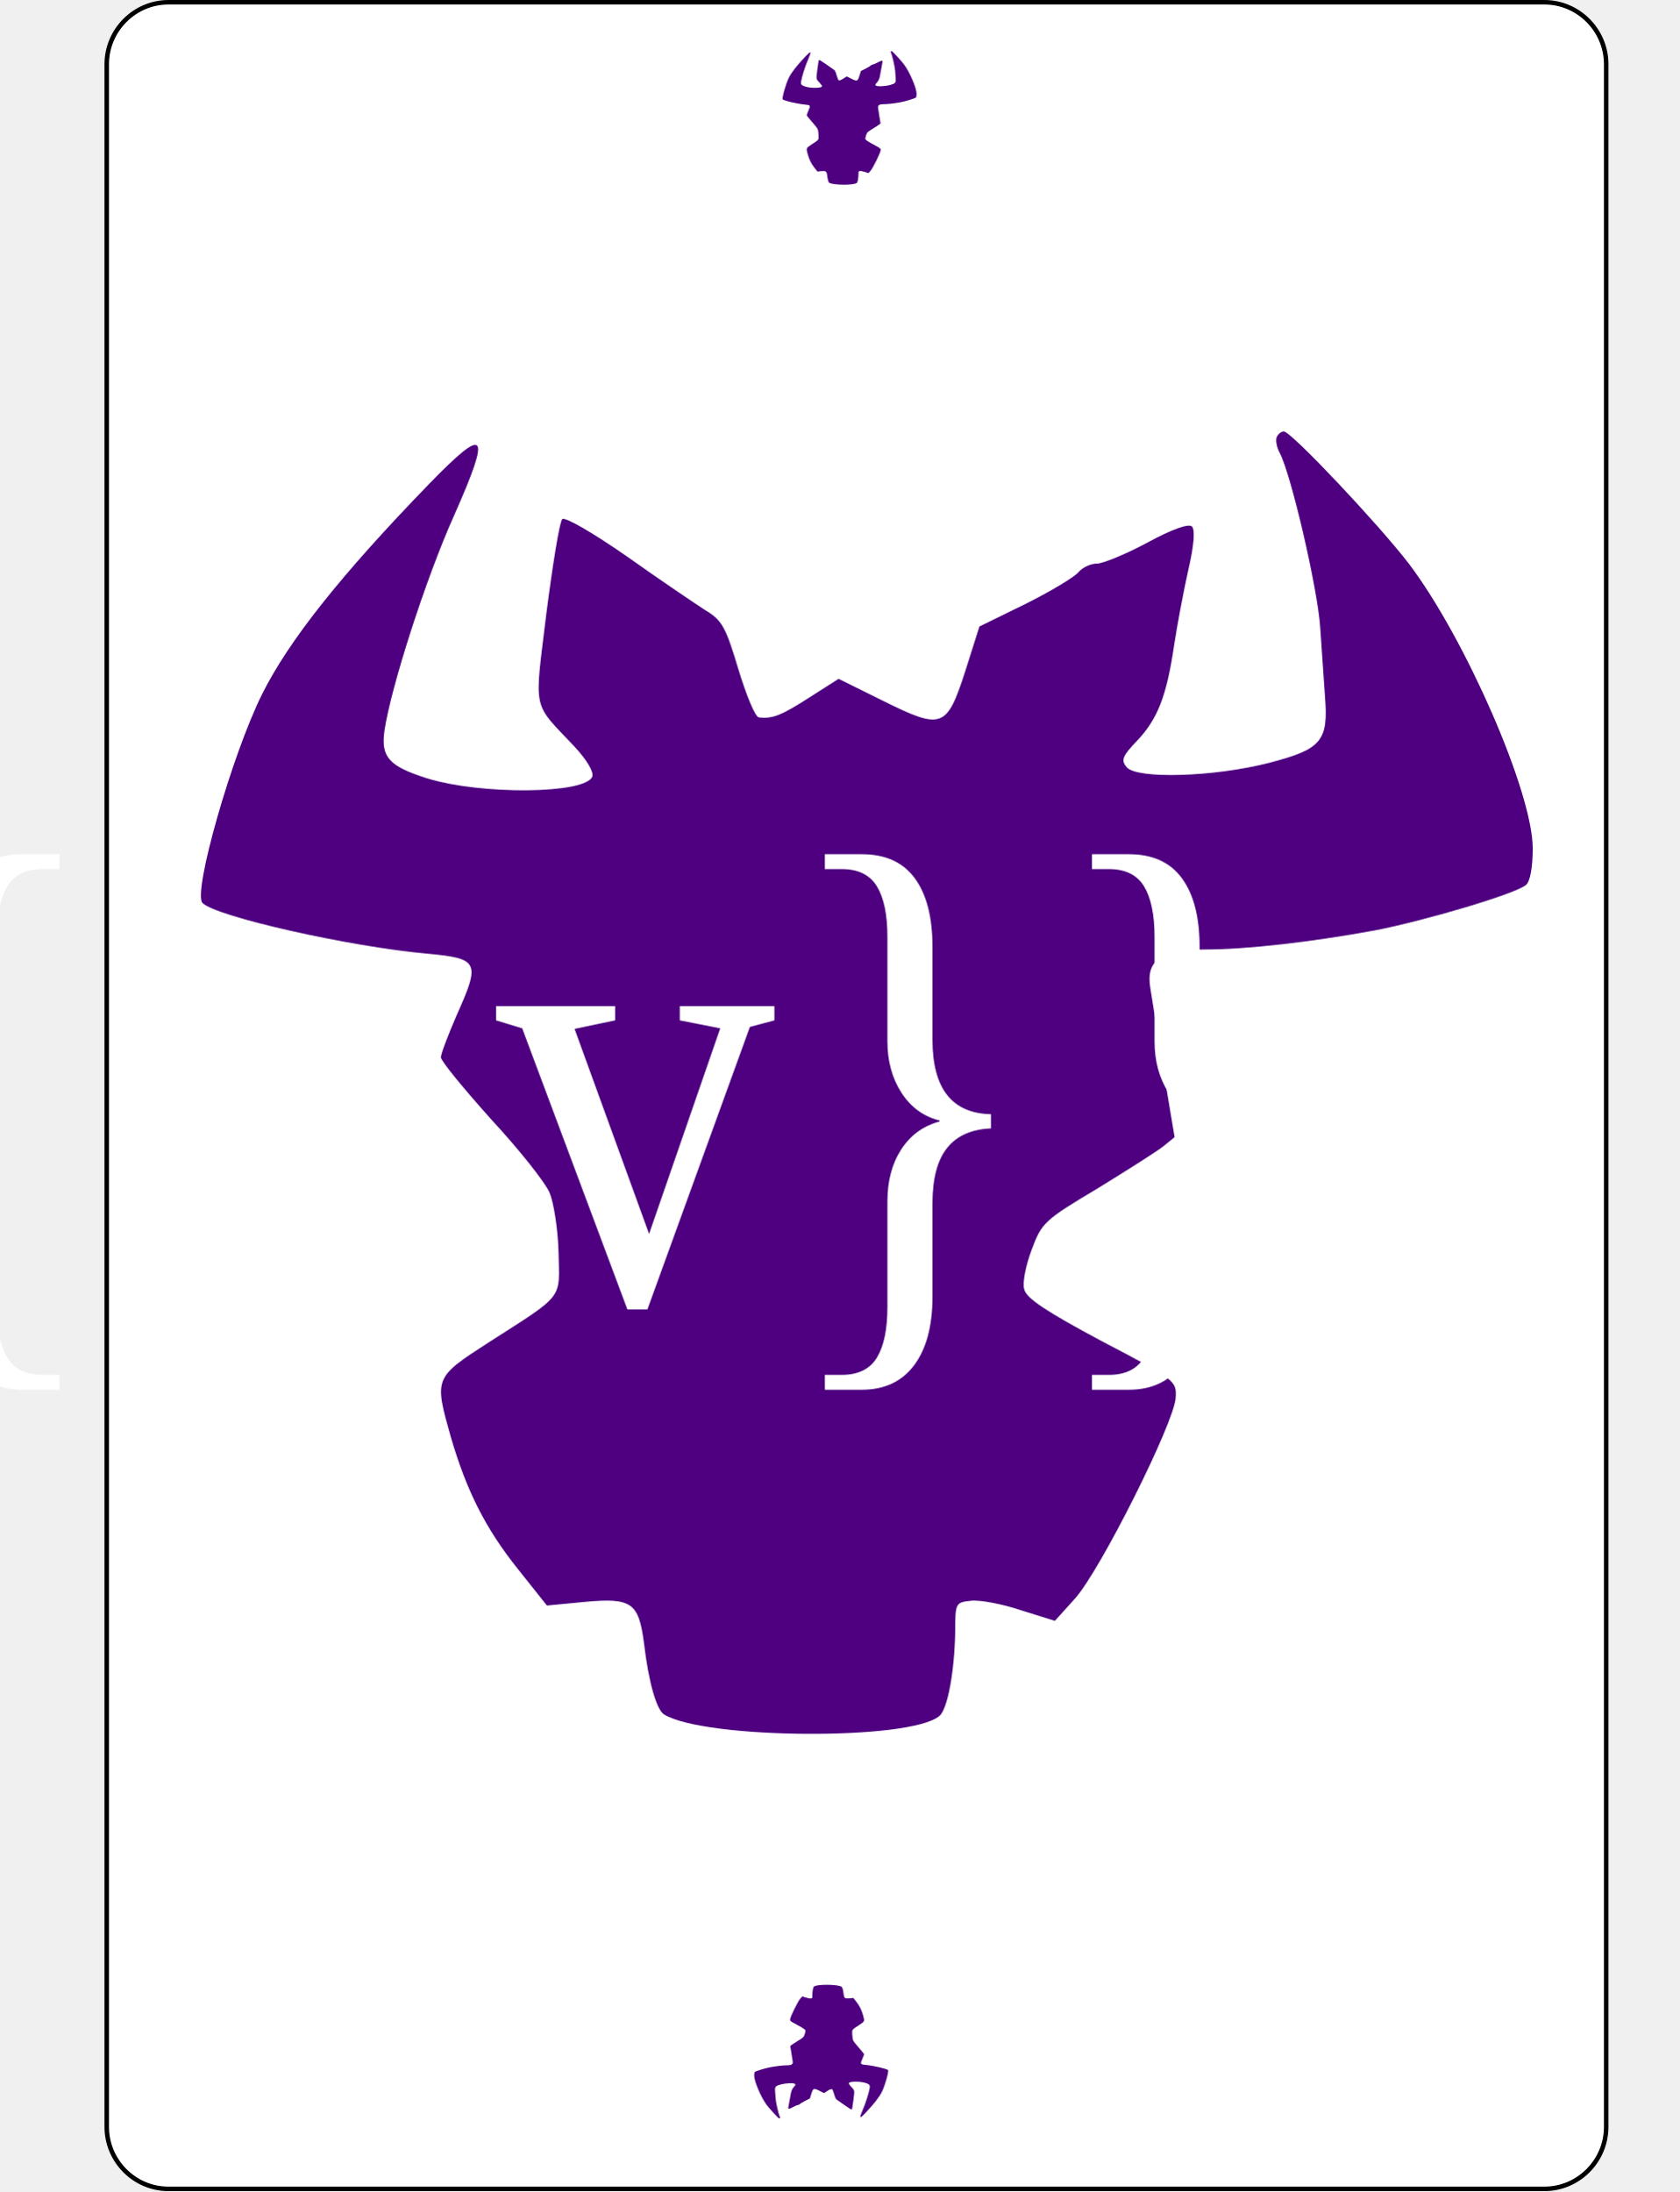
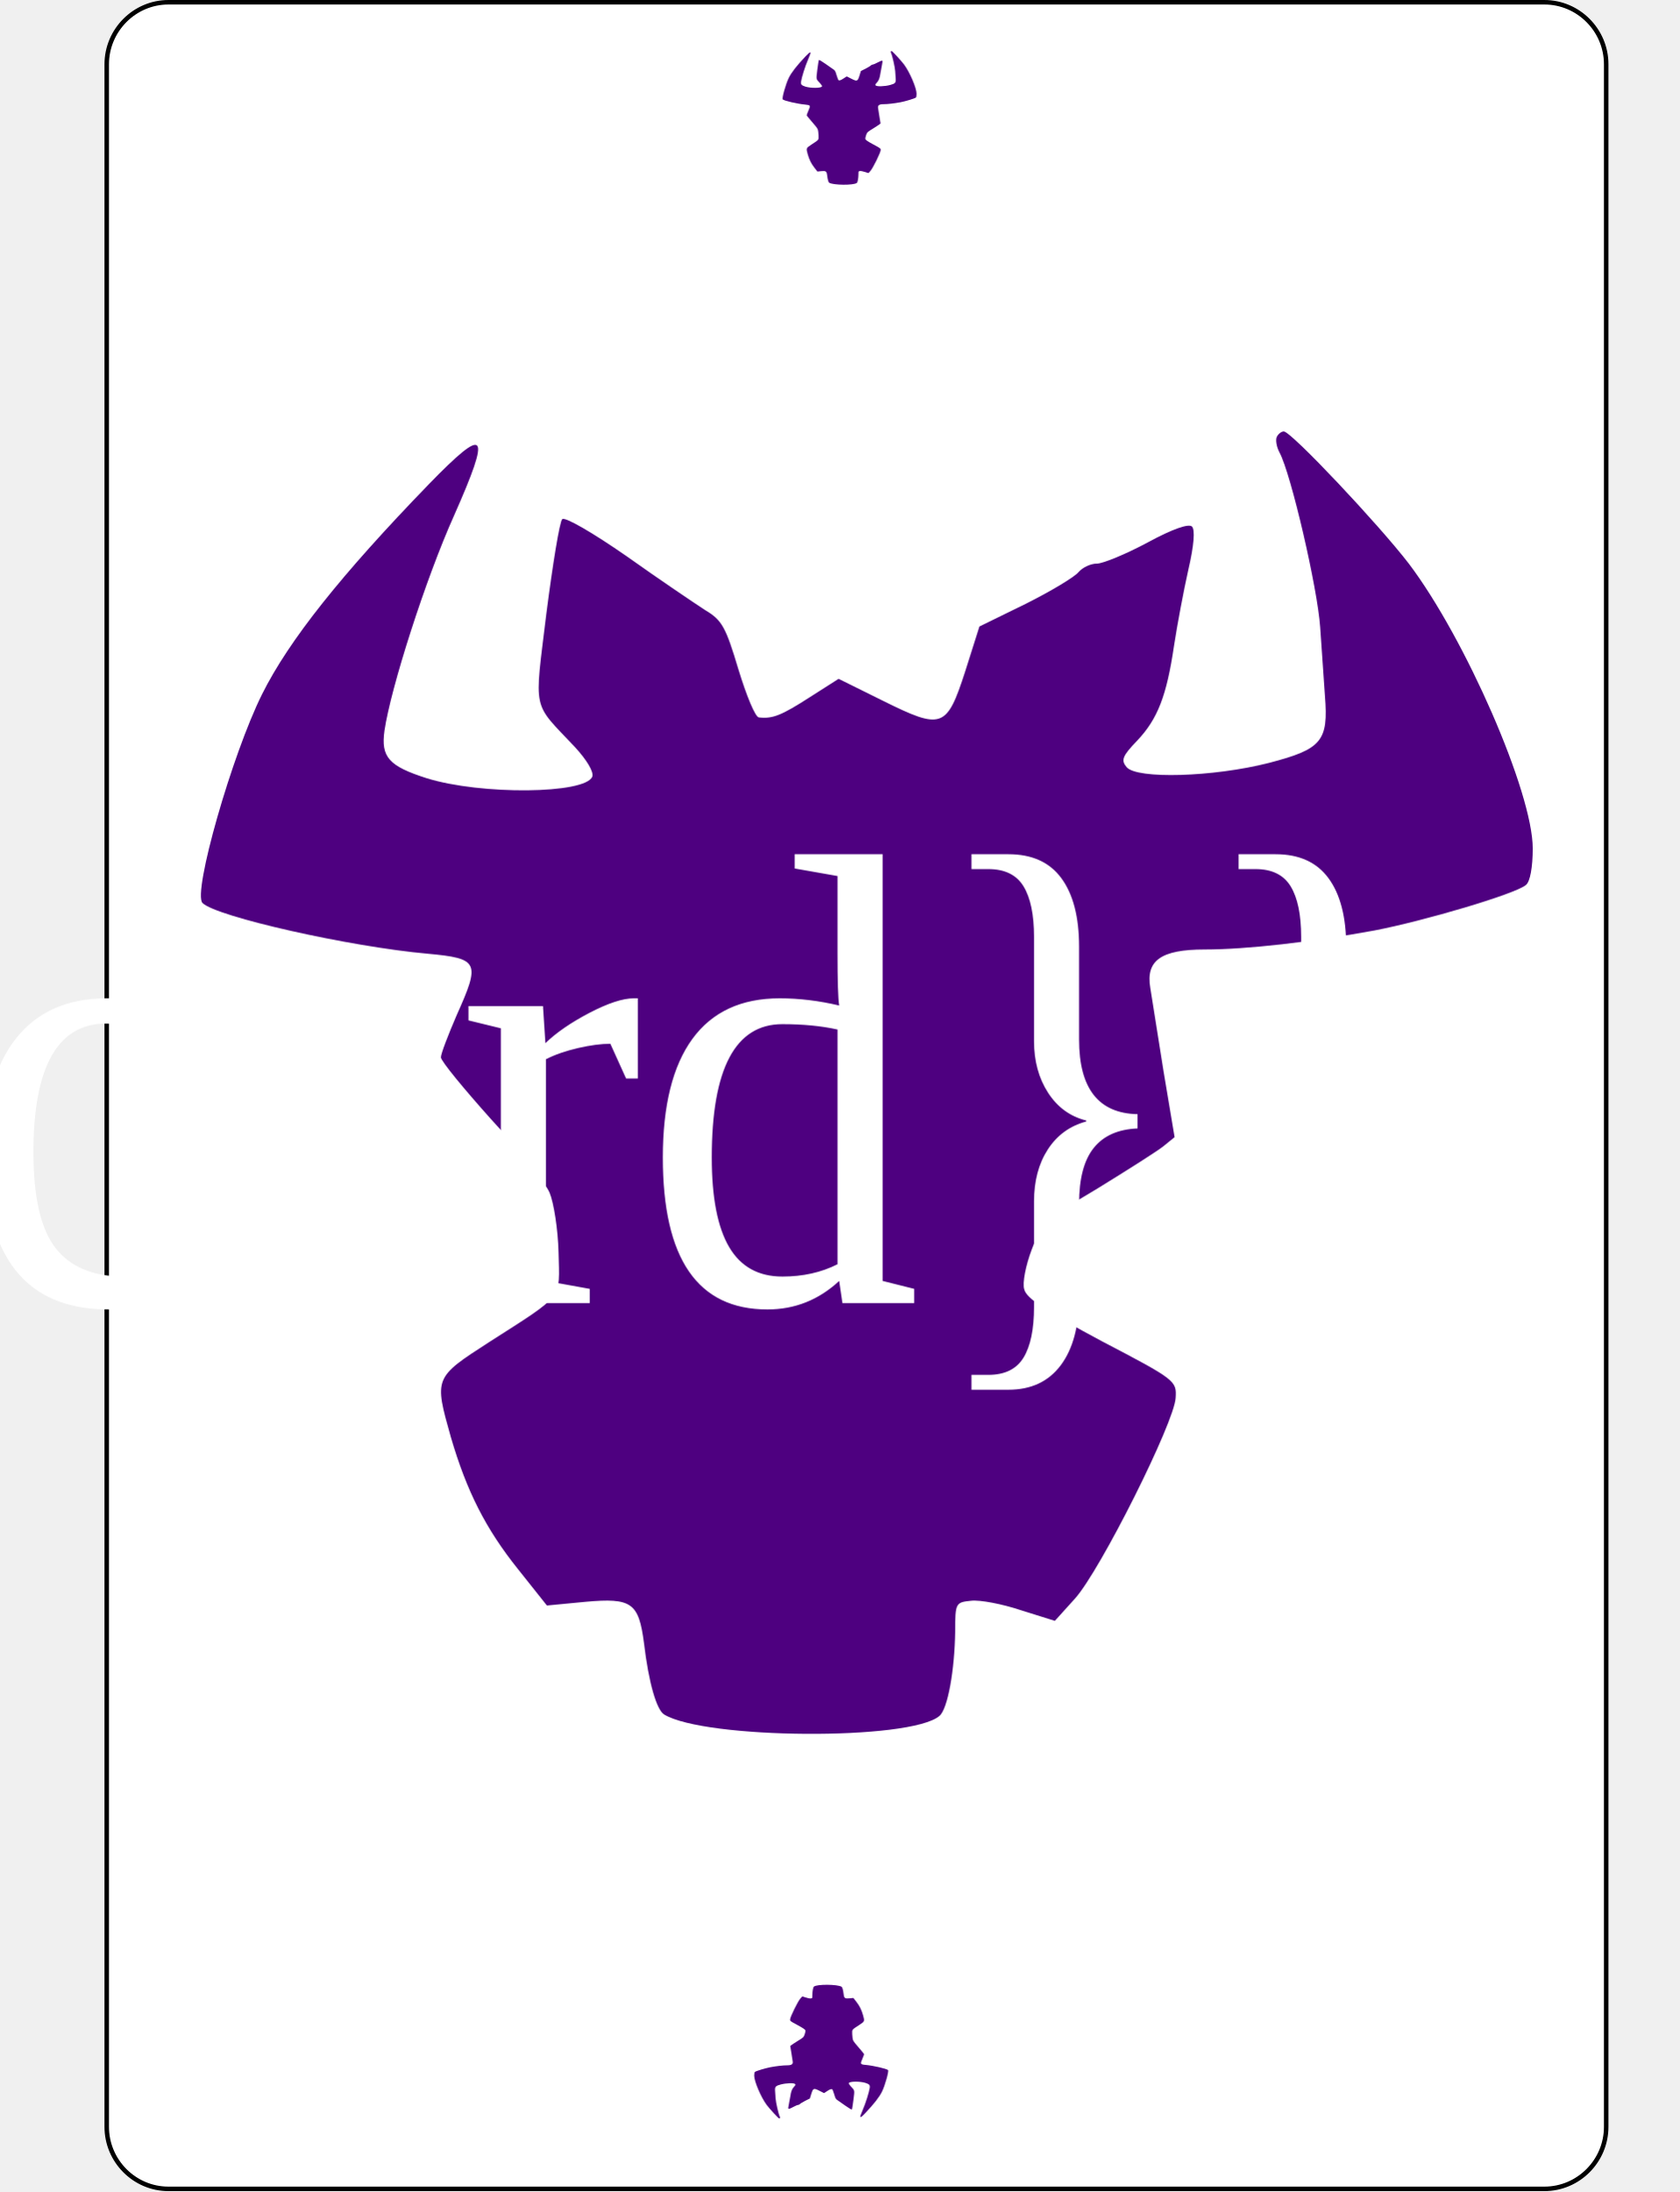
<svg xmlns="http://www.w3.org/2000/svg" width="232.221" height="303" id="svg2" version="1.1">
  <defs id="defs4" />
  <g id="layer1" transform="translate(13.07518,0.1938833)">
    <path id="path5" d="m 209.06,293.917 c 0,4.72 -3.842,8.578 -8.552,8.578 l -190.284,0 c -4.7,0 -8.541,-3.858 -8.541,-8.578 l 0,-285.221 c 0,-4.713 3.842,-8.578 8.541,-8.578 l 190.284,0 c 4.711,0 8.552,3.865 8.552,8.578 l 0,285.221 0,0 z" style="fill:#ffffff;fill-rule:nonzero;stroke:#000000;stroke-width:0.622;stroke-miterlimit:4" />
    <text xml:space="preserve" style="font-size:27.476px;font-style:normal;font-weight:normal;line-height:125%;letter-spacing:0px;word-spacing:0px;fill:#ffffff;fill-opacity:1;stroke:none" x="7.441" y="26.044" id="text2985" transform="scale(0.9612596,1.040302)">
-       <tspan class="small" id="tspan2987" x="7.441" y="26.044">{{c.v}}</tspan>
+       <tspan class="small" id="tspan2987" x="7.441" y="26.044">{{card}}</tspan>
    </text>
    <text xml:space="preserve" style="font-size:28.066px;font-style:normal;font-variant:normal;font-weight:normal;font-stretch:normal;text-align:start;line-height:125%;letter-spacing:0px;word-spacing:0px;writing-mode:lr-tb;text-anchor:start;fill:#ffffff;fill-opacity:1;stroke:none" x="-219.885" y="-255.535" id="text2985-1" transform="scale(-0.9322512,-1.072672)">
-       <tspan class="small" id="tspan2987-7" x="-219.885" y="-255.535">{{c.v}}</tspan>
+       <tspan class="small" id="tspan2987-7" x="-219.885" y="-255.535">{{card}}</tspan>
    </text>
    <g id="g3027" transform="matrix(0.07294924,0,0,-0.07310541,-11.93458,244.5029)" style="fill:#000000;stroke:none;display:inline">
      <path id="path3029" d="m 2405.209,2521.147 c -3,-5 -1,-19 5,-30 22,-41 72,-257 77,-330 3,-41 7,-100 9,-130 7,-86 -6,-101 -106,-127 -106,-27 -251,-31 -270,-8 -11,13 -8,21 20,50 39,41 56,85 70,180 6,39 18,103 27,143 11,47 13,76 7,82 -6,6 -36,-4 -84,-30 -41,-22 -85,-40 -96,-40 -12,0 -27,-7 -35,-16 -7,-9 -52,-36 -100,-60 l -88,-43 -27,-85 c -35,-108 -44,-111 -157,-55 l -83,41 -55,-35 c -53,-34 -70,-41 -96,-38 -7,0 -24,42 -39,91 -24,80 -31,93 -63,112 -20,13 -87,58 -149,102 -65,45 -117,75 -122,70 -5,-5 -18,-85 -30,-178 -23,-190 -28,-166 54,-253 23,-25 36,-47 33,-56 -13,-33 -211,-35 -314,-3 -72,23 -87,40 -80,90 12,81 78,287 132,407 71,160 62,172 -48,59 -166,-171 -265,-295 -316,-397 -57,-114 -132,-376 -113,-395 26,-26 280,-83 427,-96 97,-9 100,-16 55,-116 -16,-37 -30,-73 -30,-80 0,-7 43,-59 95,-117 53,-57 103,-120 111,-139 8,-19 16,-70 17,-113 2,-90 12,-78 -132,-170 -104,-67 -104,-67 -72,-180 30,-102 66,-173 127,-249 l 55,-69 73,7 c 88,8 101,-2 111,-78 9,-76 24,-126 38,-135 77,-47 466,-50 522,-3 16,13 29,87 30,160 0,54 1,55 30,58 17,2 59,-6 95,-18 l 64,-20 38,42 c 48,53 189,334 191,380 2,32 0,34 -140,107 -105,56 -143,81 -147,98 -4,12 3,46 14,75 19,51 24,56 125,116 57,35 114,71 125,80 l 21,17 -21,125 c -11,69 -22,139 -25,157 -9,52 20,73 103,73 79,0 202,14 322,36 94,18 267,69 287,86 8,6 13,34 13,69 0,106 -128,398 -235,539 -57,74 -223,250 -237,250 -4,0 -10,-4 -13,-10 z" style="fill:#4e0080;fill-opacity:1" />
    </g>
    <text xml:space="preserve" style="font-size:82.987px;font-style:normal;font-variant:normal;font-weight:normal;font-stretch:normal;text-align:center;line-height:932%;letter-spacing:0px;word-spacing:0px;writing-mode:lr-tb;text-anchor:middle;fill:#ffffff;fill-opacity:1;stroke:none" x="103.695" y="166.959" id="text3037" transform="scale(0.9275109,1.078154)">
-       <tspan class="big" id="tspan3039" x="103.695" y="166.959">{{c.v}}</tspan>
+       <tspan class="big" id="tspan3039" x="103.695" y="166.959">{{card}}</tspan>
    </text>
    <text xml:space="preserve" style="font-size:27.476px;font-style:normal;font-variant:normal;font-weight:normal;font-stretch:normal;text-align:end;line-height:125%;letter-spacing:0px;word-spacing:0px;writing-mode:lr-tb;text-anchor:end;fill:#ffffff;fill-opacity:1;stroke:none" x="208.488" y="24.139" id="text2985-4" transform="scale(0.9612596,1.040302)">
-       <tspan class="small" id="tspan2987-0" x="208.488" y="24.139">{{c.v}}</tspan>
+       <tspan class="small" id="tspan2987-0" x="208.488" y="24.139">{{card}}</tspan>
    </text>
    <text xml:space="preserve" style="font-size:28.066px;font-style:normal;font-variant:normal;font-weight:normal;font-stretch:normal;text-align:end;line-height:125%;letter-spacing:0px;word-spacing:0px;writing-mode:lr-tb;text-anchor:end;fill:#ffffff;fill-opacity:1;stroke:none" x="-8.637" y="-255.375" id="text2985-1-9" transform="scale(-0.9322512,-1.072672)">
-       <tspan class="small" id="tspan2987-7-4" x="-8.637" y="-255.375">{{c.v}}</tspan>
+       <tspan class="small" id="tspan2987-7-4" x="-8.637" y="-255.375">{{card}}</tspan>
    </text>
    <g id="g3027-8" transform="matrix(0.00733954,0,0,-0.00750538,92.47282,25.85278)" style="fill:#000000;stroke:none;display:inline">
      <path id="path3029-8" d="m 2405.209,2521.147 c -3,-5 -1,-19 5,-30 22,-41 72,-257 77,-330 3,-41 7,-100 9,-130 7,-86 -6,-101 -106,-127 -106,-27 -251,-31 -270,-8 -11,13 -8,21 20,50 39,41 56,85 70,180 6,39 18,103 27,143 11,47 13,76 7,82 -6,6 -36,-4 -84,-30 -41,-22 -85,-40 -96,-40 -12,0 -27,-7 -35,-16 -7,-9 -52,-36 -100,-60 l -88,-43 -27,-85 c -35,-108 -44,-111 -157,-55 l -83,41 -55,-35 c -53,-34 -70,-41 -96,-38 -7,0 -24,42 -39,91 -24,80 -31,93 -63,112 -20,13 -87,58 -149,102 -65,45 -117,75 -122,70 -5,-5 -18,-85 -30,-178 -23,-190 -28,-166 54,-253 23,-25 36,-47 33,-56 -13,-33 -211,-35 -314,-3 -72,23 -87,40 -80,90 12,81 78,287 132,407 71,160 62,172 -48,59 -166,-171 -265,-295 -316,-397 -57,-114 -132,-376 -113,-395 26,-26 280,-83 427,-96 97,-9 100,-16 55,-116 -16,-37 -30,-73 -30,-80 0,-7 43,-59 95,-117 53,-57 103,-120 111,-139 8,-19 16,-70 17,-113 2,-90 12,-78 -132,-170 -104,-67 -104,-67 -72,-180 30,-102 66,-173 127,-249 l 55,-69 73,7 c 88,8 101,-2 111,-78 9,-76 24,-126 38,-135 77,-47 466,-50 522,-3 16,13 29,87 30,160 0,54 1,55 30,58 17,2 59,-6 95,-18 l 64,-20 38,42 c 48,53 189,334 191,380 2,32 0,34 -140,107 -105,56 -143,81 -147,98 -4,12 3,46 14,75 19,51 24,56 125,116 57,35 114,71 125,80 l 21,17 -21,125 c -11,69 -22,139 -25,157 -9,52 20,73 103,73 79,0 202,14 322,36 94,18 267,69 287,86 8,6 13,34 13,69 0,106 -128,398 -235,539 -57,74 -223,250 -237,250 -4,0 -10,-4 -13,-10 z" style="fill:#4e0080;fill-opacity:1" />
    </g>
    <g id="g3027-8-2" transform="matrix(-0.00733954,0,0,0.00750538,112.4429,273.769)" style="fill:#000000;stroke:none;display:inline">
      <path id="path3029-8-4" d="m 2405.209,2521.147 c -3,-5 -1,-19 5,-30 22,-41 72,-257 77,-330 3,-41 7,-100 9,-130 7,-86 -6,-101 -106,-127 -106,-27 -251,-31 -270,-8 -11,13 -8,21 20,50 39,41 56,85 70,180 6,39 18,103 27,143 11,47 13,76 7,82 -6,6 -36,-4 -84,-30 -41,-22 -85,-40 -96,-40 -12,0 -27,-7 -35,-16 -7,-9 -52,-36 -100,-60 l -88,-43 -27,-85 c -35,-108 -44,-111 -157,-55 l -83,41 -55,-35 c -53,-34 -70,-41 -96,-38 -7,0 -24,42 -39,91 -24,80 -31,93 -63,112 -20,13 -87,58 -149,102 -65,45 -117,75 -122,70 -5,-5 -18,-85 -30,-178 -23,-190 -28,-166 54,-253 23,-25 36,-47 33,-56 -13,-33 -211,-35 -314,-3 -72,23 -87,40 -80,90 12,81 78,287 132,407 71,160 62,172 -48,59 -166,-171 -265,-295 -316,-397 -57,-114 -132,-376 -113,-395 26,-26 280,-83 427,-96 97,-9 100,-16 55,-116 -16,-37 -30,-73 -30,-80 0,-7 43,-59 95,-117 53,-57 103,-120 111,-139 8,-19 16,-70 17,-113 2,-90 12,-78 -132,-170 -104,-67 -104,-67 -72,-180 30,-102 66,-173 127,-249 l 55,-69 73,7 c 88,8 101,-2 111,-78 9,-76 24,-126 38,-135 77,-47 466,-50 522,-3 16,13 29,87 30,160 0,54 1,55 30,58 17,2 59,-6 95,-18 l 64,-20 38,42 c 48,53 189,334 191,380 2,32 0,34 -140,107 -105,56 -143,81 -147,98 -4,12 3,46 14,75 19,51 24,56 125,116 57,35 114,71 125,80 l 21,17 -21,125 c -11,69 -22,139 -25,157 -9,52 20,73 103,73 79,0 202,14 322,36 94,18 267,69 287,86 8,6 13,34 13,69 0,106 -128,398 -235,539 -57,74 -223,250 -237,250 -4,0 -10,-4 -13,-10 z" style="fill:#4e0080;fill-opacity:1" />
    </g>
  </g>
</svg>
